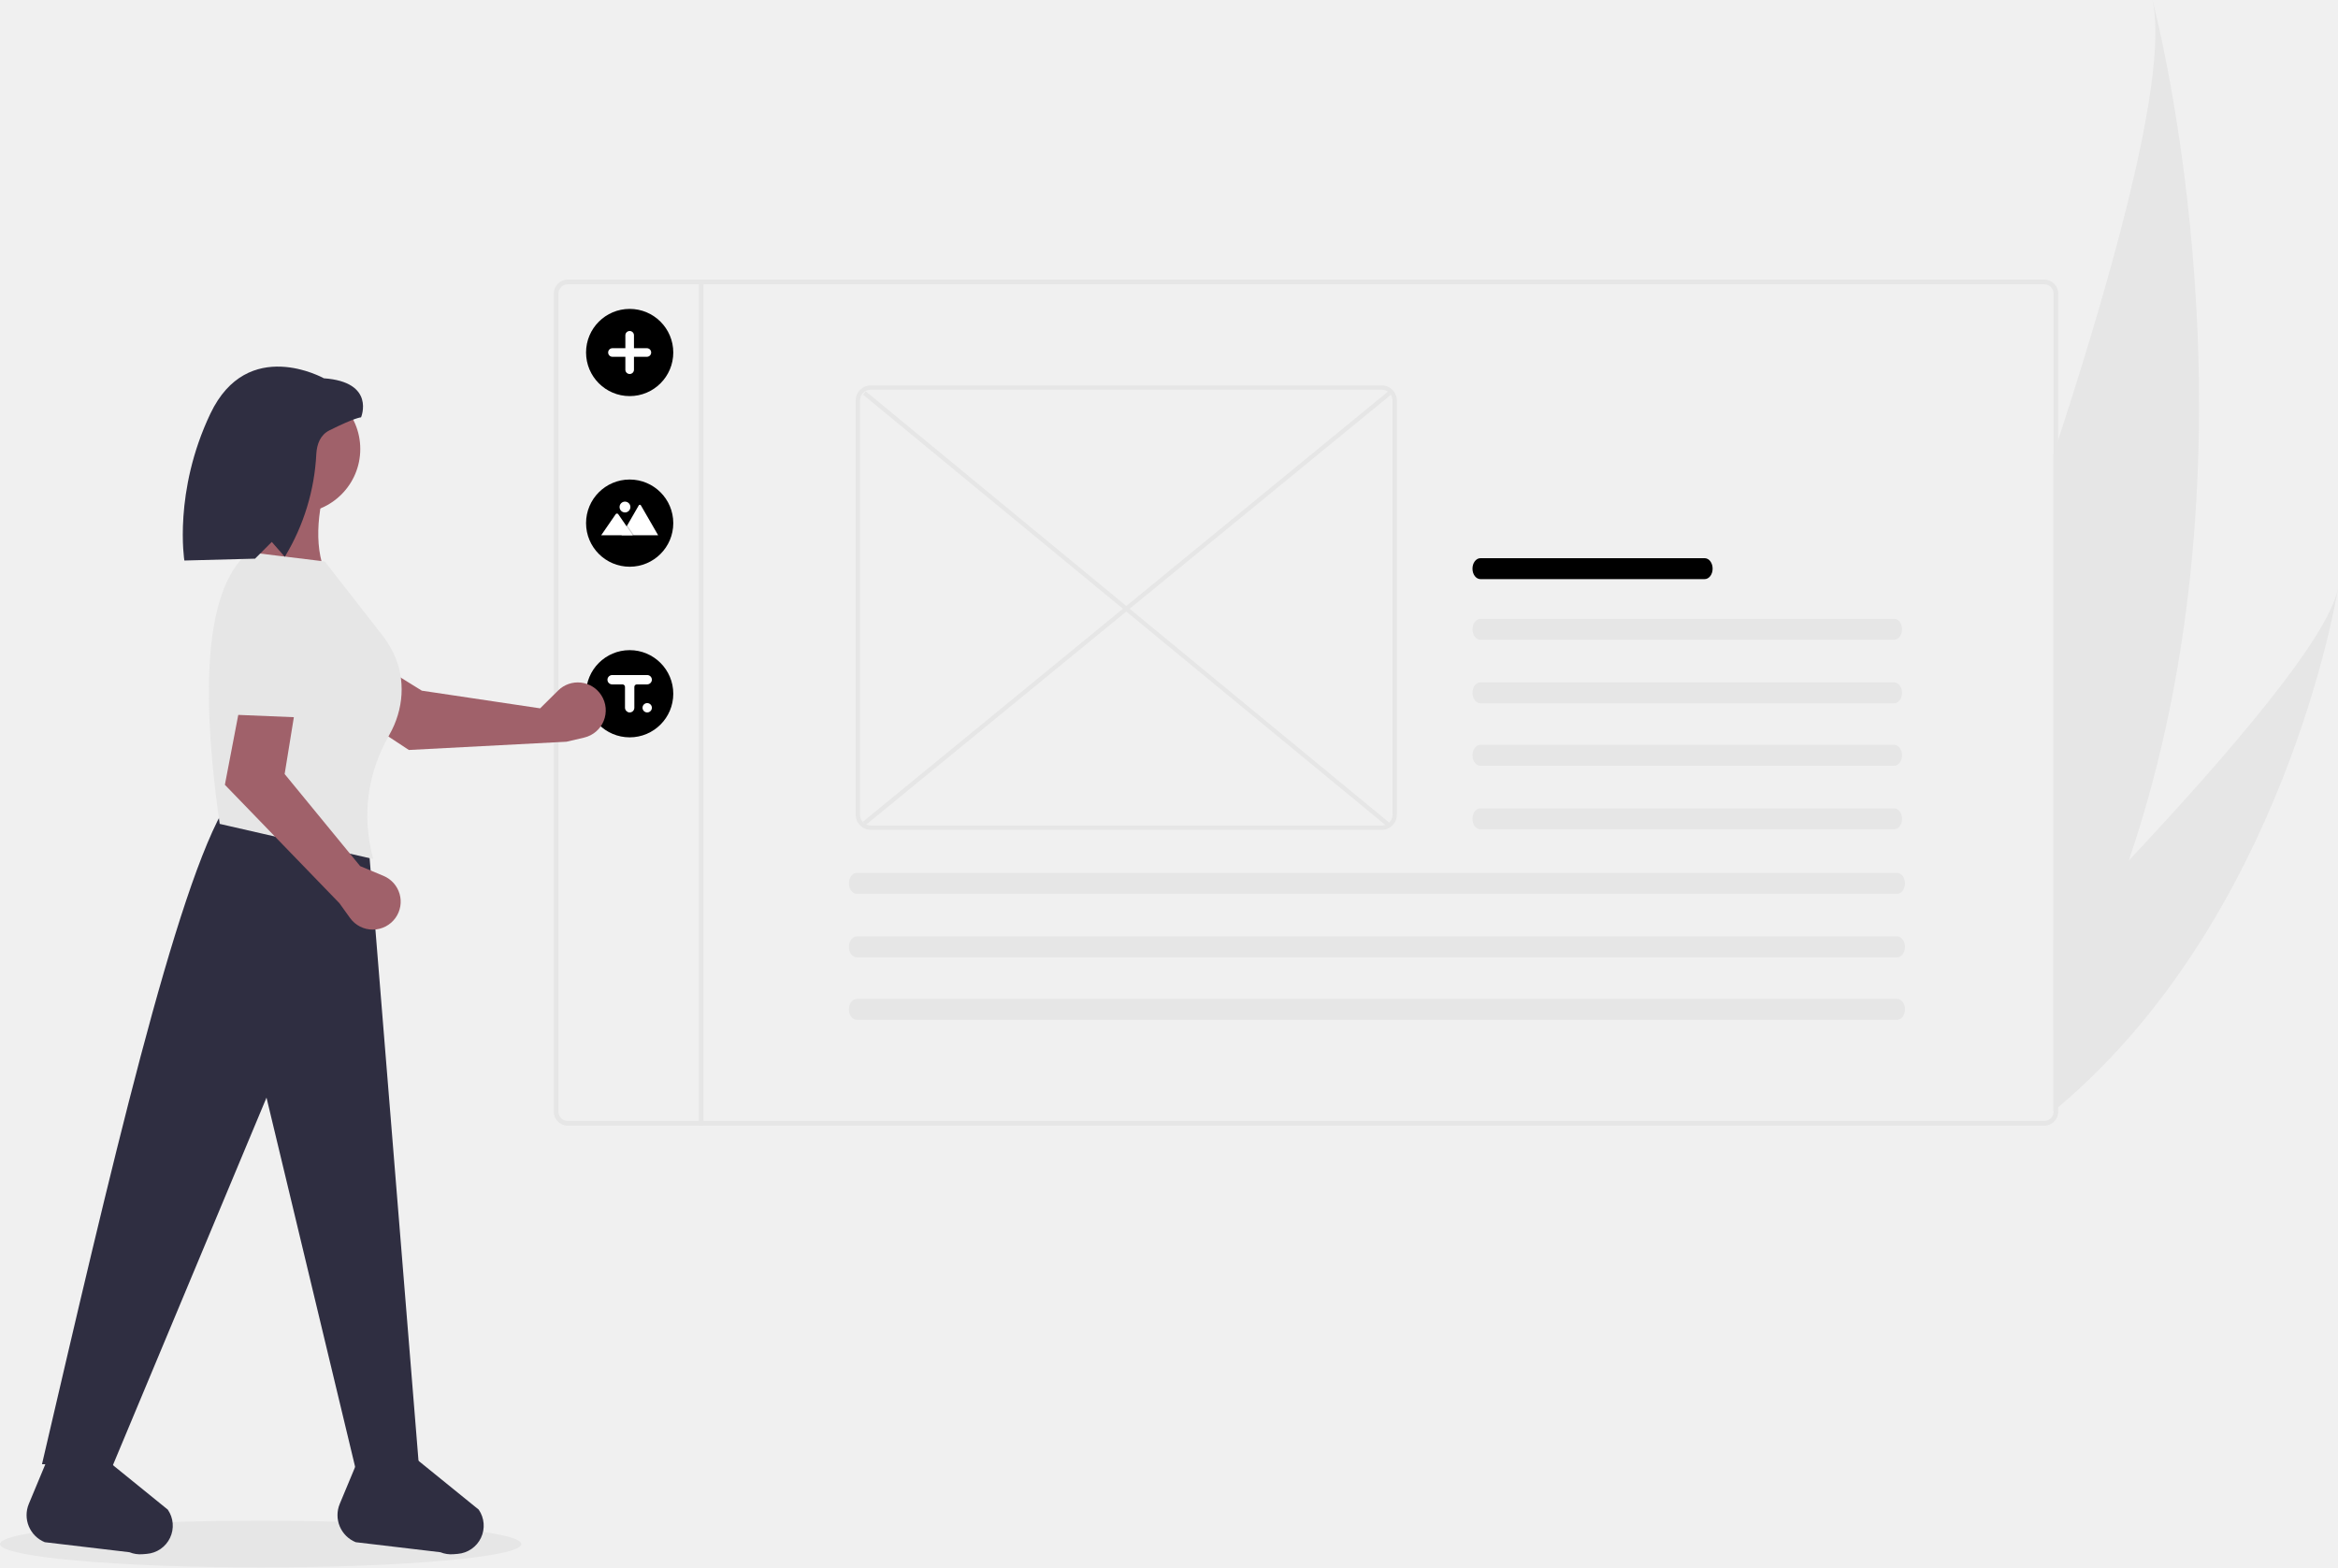
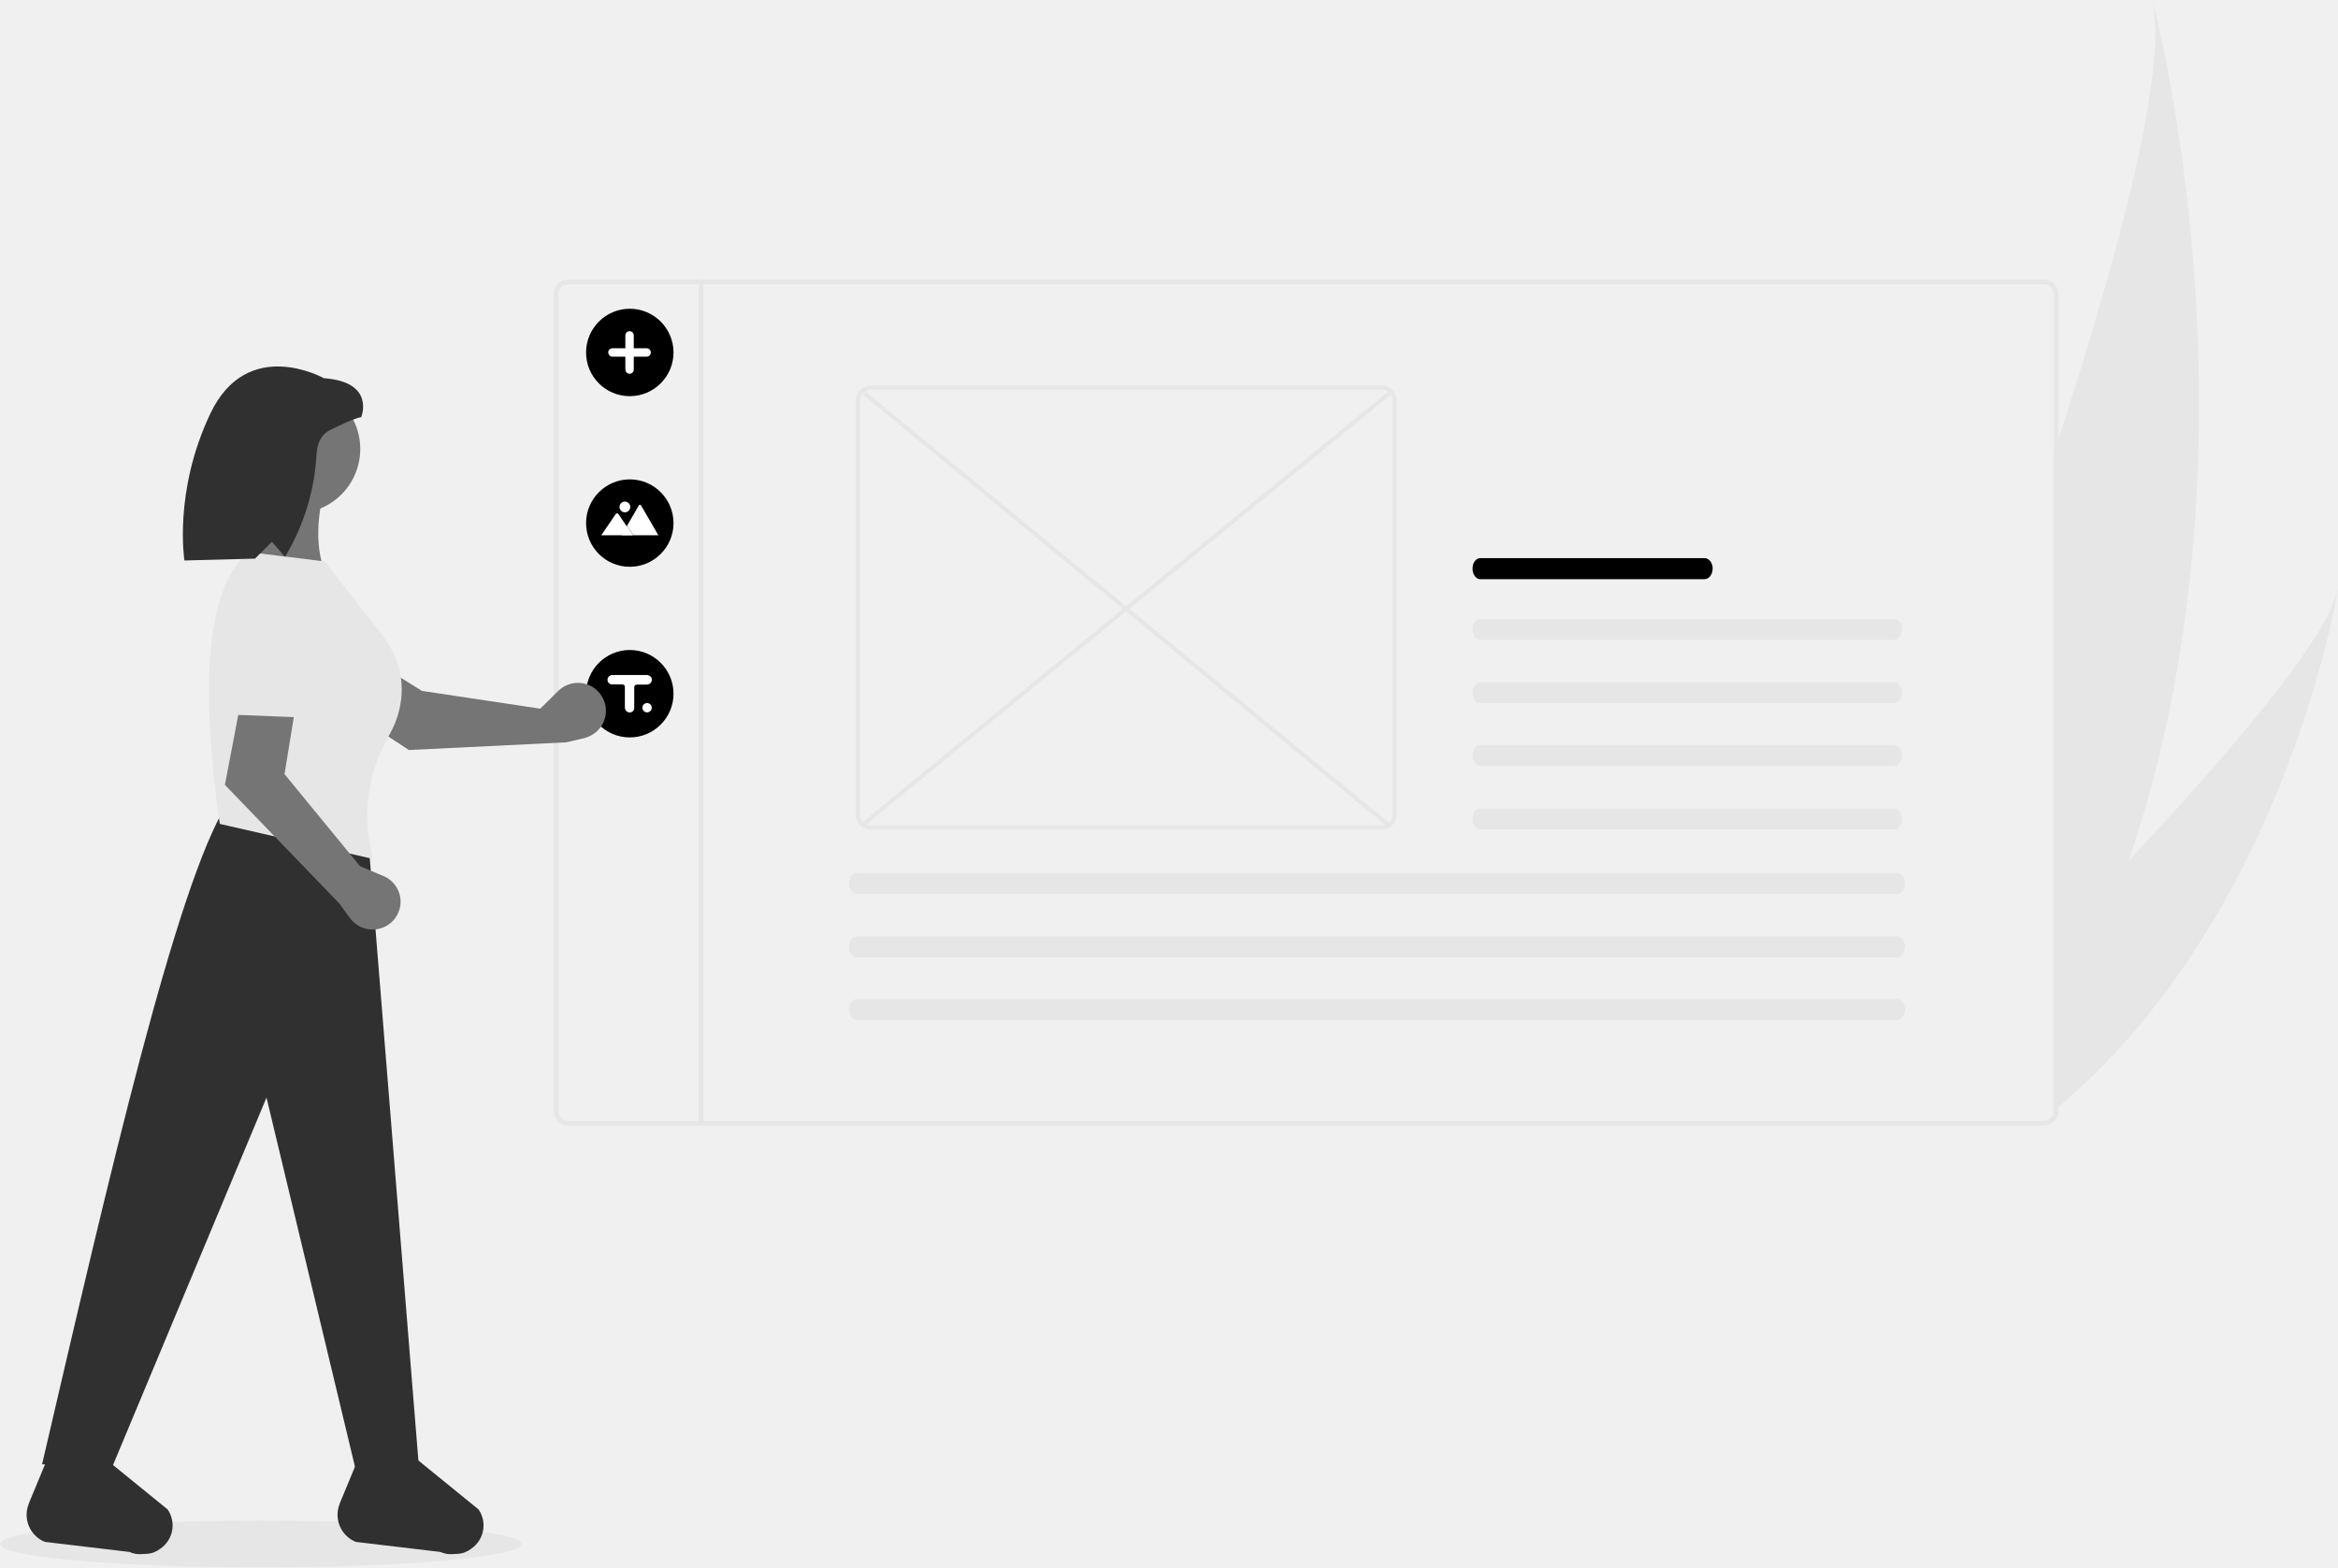
- <svg xmlns="http://www.w3.org/2000/svg" id="b8a77818-6ab0-46b3-bde5-d559b2498a42" data-name="Layer 1" width="1000.1" height="670.62" viewBox="0 0 1000.1 670.62">
-   <path d="M1010.56,482.85a455.603,455.603,0,0,1-30.18,69.41c-.66,1.22-1.33,2.44-2,3.66V309c.67-2.04,1.34-4.07,2-6.11,26.91-82.58,46.9-159.04,40.29-188.2C1022.61,122.03,1070.48,307.39,1010.56,482.85Z" transform="translate(-99.95001 -114.69)" fill="#e6e6e6" />
-   <path d="M1100.05,366.48c-.74,4.64-23.65,140.99-119.67,221.94-.66.57-1.33,1.12-2,1.67V516.41c.66-.68,1.33-1.36,2-2.05,9.84-10.1,20.05-20.73,30.18-31.51C1053.99,436.58,1095.85,387.57,1100.05,366.48Z" transform="translate(-99.95001 -114.69)" fill="#e6e6e6" />
-   <ellipse cx="111.5" cy="660.62" rx="111.5" ry="10" fill="#e6e6e6" />
-   <path d="M974.38,234.31H342.83a5.998,5.998,0,0,0-6,6v350a5.998,5.998,0,0,0,6,6H974.38a5.998,5.998,0,0,0,6-6v-350A5.998,5.998,0,0,0,974.38,234.31Zm4,356a3.999,3.999,0,0,1-4,4H342.83a3.999,3.999,0,0,1-4-4v-350a3.999,3.999,0,0,1,4-4H974.38a3.999,3.999,0,0,1,4,4Z" transform="translate(-99.95001 -114.69)" fill="#e6e6e6" />
-   <rect x="298.89" y="119.62" width="2" height="362" fill="#e6e6e6" />
-   <path d="M350.641,265.508a18.654,18.654,0,1,1,18.654,18.654A18.675,18.675,0,0,1,350.641,265.508Z" transform="translate(-99.95001 -114.69)" fill="#000000" />
-   <path d="M350.641,338.508a18.654,18.654,0,1,1,18.654,18.654A18.675,18.675,0,0,1,350.641,338.508Z" transform="translate(-99.95001 -114.69)" fill="#000000" />
-   <path d="M350.641,411.508a18.654,18.654,0,1,1,18.654,18.654A18.675,18.675,0,0,1,350.641,411.508Z" transform="translate(-99.95001 -114.69)" fill="#000000" />
-   <path d="M361.935,263.668h5.52v-5.52a1.84,1.84,0,1,1,3.68,0v5.52h5.52a1.84,1.84,0,0,1,0,3.68h-5.52v5.52a1.84,1.84,0,0,1-3.68,0V267.348h-5.52a1.84,1.84,0,1,1,0-3.68Z" transform="translate(-99.95001 -114.69)" fill="#fff" />
-   <path d="M365.806,343.706h15.617a.318.318,0,0,0,.058-.005l-7.386-12.794a.517.517,0,0,0-.9,0l-4.957,8.586-.237.411Z" transform="translate(-99.95001 -114.69)" fill="#fff" />
-   <polygon points="265.856 229.016 271.188 229.016 268.57 225.214 268.382 224.94 268.288 224.803 268.05 225.214 265.856 229.016" opacity="0.2" style="isolation:isolate" />
-   <path d="M357.11,343.706h13.508l-2.618-3.802-.188-.274-3.411-4.955a.69.69,0,0,0-1.024-.061.615.615,0,0,0-.049.061Z" transform="translate(-99.95001 -114.69)" fill="#fff" />
-   <circle cx="267.341" cy="216.934" r="2.314" fill="#fff" />
-   <rect x="436.771" y="373.998" width="290.485" height="1.837" transform="translate(-205.7421 339.1264) rotate(-39.33239)" fill="#e6e6e6" />
-   <rect x="581.096" y="229.841" width="1.837" height="291.069" transform="translate(-177.7555 471.126) rotate(-50.50975)" fill="#e6e6e6" />
-   <path d="M691.032,279.588H472.415a6.437,6.437,0,0,0-6.43,6.43V463.299a6.438,6.438,0,0,0,6.43,6.43H691.032a6.437,6.437,0,0,0,6.43-6.43V286.018a6.437,6.437,0,0,0-6.43-6.43ZM472.415,467.892a4.598,4.598,0,0,1-4.593-4.593V286.018a4.598,4.598,0,0,1,4.593-4.593H691.032a4.598,4.598,0,0,1,4.593,4.593V463.299a4.598,4.598,0,0,1-4.593,4.593Z" transform="translate(-99.95001 -114.69)" fill="#e6e6e6" />
-   <g id="b7202e77-47b3-4d88-8d2a-2206841e46b2" data-name="Path 40">
-     <path d="M733.164,379.455c-1.88.041-3.38,2.078-3.349,4.551.03,2.416,1.512,4.365,3.349,4.404H910.11c1.88.041,3.43-1.931,3.461-4.404s-1.469-4.511-3.349-4.551q-.056-.001-.112,0Z" transform="translate(-99.95001 -114.69)" fill="#e6e6e6" />
+ <svg xmlns="http://www.w3.org/2000/svg" version="1.1" id="b8a77818-6ab0-46b3-bde5-d559b2498a42" x="0px" y="0px" viewBox="0 0 1000.1 670.6" style="enable-background:new 0 0 1000.1 670.6;" xml:space="preserve">
+   <style type="text/css">
+ 	.st0{fill:#E6E6E6;}
+ 	.st1{fill:#FFFFFF;}
+ 	.st2{opacity:0.2;enable-background:new    ;}
+ 	.st3{fill:#303030;}
+ 	.st4{fill:#757575;}
+ </style>
+   <path class="st0" d="M910.6,368.2c-8.1,23.9-18.2,47.2-30.2,69.4c-0.7,1.2-1.3,2.4-2,3.7V194.3c0.7-2,1.3-4.1,2-6.1  c26.9-82.6,46.9-159,40.3-188.2C922.7,7.3,970.5,192.7,910.6,368.2z" />
+   <path class="st0" d="M1000.1,251.8c-0.7,4.6-23.7,141-119.7,221.9c-0.7,0.6-1.3,1.1-2,1.7v-73.7c0.7-0.7,1.3-1.4,2-2  c9.8-10.1,20-20.7,30.2-31.5C954,321.9,995.9,272.9,1000.1,251.8z" />
+   <ellipse class="st0" cx="111.5" cy="660.6" rx="111.5" ry="10" />
+   <path class="st0" d="M874.4,119.6H242.9c-3.3,0-6,2.7-6,6c0,0,0,0,0,0v350c0,3.3,2.7,6,6,6c0,0,0,0,0,0h631.6c3.3,0,6-2.7,6-6  c0,0,0,0,0,0v-350C880.4,122.3,877.7,119.6,874.4,119.6C874.4,119.6,874.4,119.6,874.4,119.6z M878.4,475.6c0,2.2-1.8,4-4,4  c0,0,0,0,0,0H242.9c-2.2,0-4-1.8-4-4c0,0,0,0,0,0v-350c0-2.2,1.8-4,4-4c0,0,0,0,0,0h631.6c2.2,0,4,1.8,4,4c0,0,0,0,0,0V475.6z" />
+   <rect x="298.9" y="119.6" class="st0" width="2" height="362" />
+   <path d="M250.7,150.8c0-10.3,8.4-18.7,18.7-18.7s18.7,8.4,18.7,18.7c0,10.3-8.4,18.7-18.7,18.7l0,0  C259,169.5,250.7,161.1,250.7,150.8z" />
+   <path d="M250.7,223.8c0-10.3,8.4-18.7,18.7-18.7s18.7,8.4,18.7,18.7s-8.4,18.7-18.7,18.7l0,0C259,242.5,250.7,234.1,250.7,223.8z" />
+   <path d="M250.7,296.8c0-10.3,8.4-18.7,18.7-18.7s18.7,8.4,18.7,18.7s-8.4,18.7-18.7,18.7l0,0C259,315.5,250.7,307.1,250.7,296.8z" />
+   <path class="st1" d="M262,149h5.5v-5.5c0-1,0.8-1.8,1.8-1.8c1,0,1.8,0.8,1.8,1.8c0,0,0,0,0,0v5.5h5.5c1,0,1.8,0.8,1.8,1.8  c0,1-0.8,1.8-1.8,1.8h-5.5v5.5c0,1-0.8,1.8-1.8,1.8c-1,0-1.8-0.8-1.8-1.8v-5.5H262c-1,0-1.8-0.8-1.8-1.8  C260.1,149.8,261,149,262,149L262,149z" />
+   <path class="st1" d="M265.9,229h15.6c0,0,0,0,0.1,0l-7.4-12.8c-0.1-0.2-0.5-0.3-0.7-0.2c-0.1,0-0.1,0.1-0.2,0.2l-5,8.6l-0.2,0.4  L265.9,229z" />
+   <polygon class="st2" points="265.9,229 271.2,229 268.6,225.2 268.4,224.9 268.3,224.8 268,225.2 " />
+   <path class="st1" d="M257.2,229h13.5l-2.6-3.8l-0.2-0.3l-3.4-5c-0.2-0.3-0.7-0.3-1-0.1c0,0,0,0-0.1,0c0,0,0,0,0,0.1L257.2,229z" />
+   <circle class="st1" cx="267.3" cy="216.9" r="2.3" />
+   <rect x="336.8" y="259.3" transform="matrix(0.7735 -0.6338 0.6338 0.7735 -55.7399 364.4869)" class="st0" width="290.5" height="1.8" />
+   <rect x="481.1" y="115.2" transform="matrix(0.6359 -0.7717 0.7717 0.6359 -25.6826 466.928)" class="st0" width="1.8" height="291.1" />
+   <path class="st0" d="M591.1,164.9H372.5c-3.5,0-6.4,2.9-6.4,6.4v177.3c0,3.5,2.9,6.4,6.4,6.4h218.6c3.5,0,6.4-2.9,6.4-6.4V171.3  C597.5,167.8,594.6,164.9,591.1,164.9z M372.5,353.2c-2.5,0-4.6-2.1-4.6-4.6V171.3c0-2.5,2.1-4.6,4.6-4.6h218.6  c2.5,0,4.6,2.1,4.6,4.6v177.3c0,2.5-2.1,4.6-4.6,4.6H372.5z" />
+   <g id="b7202e77-47b3-4d88-8d2a-2206841e46b2">
+     <path class="st0" d="M633.2,264.8c-1.9,0-3.4,2.1-3.3,4.6c0,2.4,1.5,4.4,3.3,4.4h176.9c1.9,0,3.4-1.9,3.5-4.4s-1.5-4.5-3.3-4.6   c0,0-0.1,0-0.1,0H633.2z" />
  </g>
-   <path id="bfc1215b-6465-4563-8feb-7e589d2c97b6" data-name="Path 40" d="M733.164,353.512c-1.88.041-3.38,2.078-3.349,4.551.03,2.416,1.512,4.365,3.349,4.404h95.916c1.88.041,3.43-1.931,3.461-4.404s-1.469-4.511-3.349-4.551q-.056-.001-.112,0Z" transform="translate(-99.95001 -114.69)" fill="#000000" />
-   <g id="e482ad8c-5b59-4aa3-8d0a-acebf632571d" data-name="Path 40">
-     <path d="M733.164,406.634c-1.88.041-3.38,2.078-3.349,4.551.03,2.416,1.512,4.365,3.349,4.404H910.11c1.88.041,3.43-1.931,3.461-4.404s-1.469-4.511-3.349-4.551q-.056-.001-.112,0Z" transform="translate(-99.95001 -114.69)" fill="#e6e6e6" />
+   <path id="bfc1215b-6465-4563-8feb-7e589d2c97b6" d="M633.2,238.8c-1.9,0-3.4,2.1-3.3,4.6c0,2.4,1.5,4.4,3.3,4.4h95.9  c1.9,0,3.4-1.9,3.5-4.4s-1.5-4.5-3.3-4.6c0,0-0.1,0-0.1,0H633.2z" />
+   <g id="e482ad8c-5b59-4aa3-8d0a-acebf632571d">
+     <path class="st0" d="M633.2,291.9c-1.9,0-3.4,2.1-3.3,4.6c0,2.4,1.5,4.4,3.3,4.4h176.9c1.9,0,3.4-1.9,3.5-4.4s-1.5-4.5-3.3-4.6   c0,0-0.1,0-0.1,0H633.2z" />
  </g>
-   <g id="a4240805-a668-4077-939e-34c0ef9642f4" data-name="Path 40">
-     <path d="M733.164,433.375c-1.88.041-3.38,2.078-3.349,4.551.03,2.416,1.512,4.365,3.349,4.404H910.11c1.88.041,3.43-1.931,3.461-4.404s-1.469-4.511-3.349-4.551q-.056-.001-.112,0Z" transform="translate(-99.95001 -114.69)" fill="#e6e6e6" />
+   <g id="a4240805-a668-4077-939e-34c0ef9642f4">
+     <path class="st0" d="M633.2,318.7c-1.9,0-3.4,2.1-3.3,4.6c0,2.4,1.5,4.4,3.3,4.4h176.9c1.9,0,3.4-1.9,3.5-4.4s-1.5-4.5-3.3-4.6   c0,0-0.1,0-0.1,0H633.2z" />
  </g>
-   <g id="ecd3311d-200b-4df1-9e16-2b2cfcf2d576" data-name="Path 40">
-     <path d="M733.164,460.554c-1.88.041-3.38,2.078-3.349,4.551.03,2.416,1.512,4.365,3.349,4.404H910.11c1.88.041,3.43-1.931,3.461-4.404s-1.469-4.511-3.349-4.551q-.056-.001-.112,0Z" transform="translate(-99.95001 -114.69)" fill="#e6e6e6" />
+   <g id="ecd3311d-200b-4df1-9e16-2b2cfcf2d576">
+     <path class="st0" d="M633.2,345.9c-1.9,0-3.4,2.1-3.3,4.6c0,2.4,1.5,4.4,3.3,4.4h176.9c1.9,0,3.4-1.9,3.5-4.4s-1.5-4.5-3.3-4.6   c0,0-0.1,0-0.1,0H633.2z" />
  </g>
-   <g id="b12ed9b2-cc32-4c4f-a9d5-2d1deb4d0e3e" data-name="Path 40">
-     <path d="M466.421,488.156c-1.88.041-3.38,2.078-3.349,4.551.03,2.416,1.512,4.365,3.349,4.404H911.367c1.88.041,3.43-1.931,3.461-4.404s-1.469-4.511-3.349-4.551q-.056-.001-.112,0Z" transform="translate(-99.95001 -114.69)" fill="#e6e6e6" />
+   <g id="b12ed9b2-cc32-4c4f-a9d5-2d1deb4d0e3e">
+     <path class="st0" d="M366.5,373.5c-1.9,0-3.4,2.1-3.3,4.6c0,2.4,1.5,4.4,3.3,4.4h444.9c1.9,0,3.4-1.9,3.5-4.4s-1.5-4.5-3.3-4.6   c0,0-0.1,0-0.1,0H366.5z" />
  </g>
-   <g id="e10bb4bc-6df1-41b6-ac46-84090840b498" data-name="Path 40">
-     <path d="M466.421,515.335c-1.88.041-3.38,2.078-3.349,4.551.03,2.416,1.512,4.365,3.349,4.404H911.367c1.88.041,3.43-1.931,3.461-4.404s-1.469-4.511-3.349-4.551q-.056-.001-.112,0Z" transform="translate(-99.95001 -114.69)" fill="#e6e6e6" />
+   <g id="e10bb4bc-6df1-41b6-ac46-84090840b498">
+     <path class="st0" d="M366.5,400.6c-1.9,0-3.4,2.1-3.3,4.6c0,2.4,1.5,4.4,3.3,4.4h444.9c1.9,0,3.4-1.9,3.5-4.4s-1.5-4.5-3.3-4.6   c0,0-0.1,0-0.1,0H366.5z" />
  </g>
-   <g id="e3c0a870-6a35-4470-a43f-0902a465f5fb" data-name="Path 40">
-     <path d="M466.421,542.076c-1.88.041-3.38,2.078-3.349,4.551.03,2.416,1.512,4.365,3.349,4.404H911.367c1.88.041,3.43-1.931,3.461-4.404s-1.469-4.511-3.349-4.551q-.056-.001-.112,0Z" transform="translate(-99.95001 -114.69)" fill="#e6e6e6" />
+   <g id="e3c0a870-6a35-4470-a43f-0902a465f5fb">
+     <path class="st0" d="M366.5,427.4c-1.9,0-3.4,2.1-3.3,4.6c0,2.4,1.5,4.4,3.3,4.4h444.9c1.9,0,3.4-1.9,3.5-4.4s-1.5-4.5-3.3-4.6   c0,0-0.1,0-0.1,0H366.5z" />
  </g>
-   <path d="M279.498,746.22l-26.896-.845L213.95,584.31,148.021,742.09l-30.108-.946c28.624-122.863,57.423-247.99,79.198-282.708l60.467,17.504Z" transform="translate(-99.95001 -114.69)" fill="#2f2e41" />
-   <path d="M162.725,779.514l-1.867.149a12.101,12.101,0,0,1-5.524-.853L119.11,774.517a12.504,12.504,0,0,1-6.831-16.392L120.118,739.31h25.38L171.716,760.573A12.101,12.101,0,0,1,162.725,779.514Z" transform="translate(-99.95001 -114.69)" fill="#2f2e41" />
-   <path d="M295.725,779.514l-1.867.149a12.101,12.101,0,0,1-5.524-.853L252.11,774.517a12.504,12.504,0,0,1-6.831-16.392L253.118,739.31h25.38L304.716,760.573A12.101,12.101,0,0,1,295.725,779.514Z" transform="translate(-99.95001 -114.69)" fill="#2f2e41" />
-   <path d="M274.841,435.568l-47.526-31.327,21.969-13.304,31.11,19.254,50.605,7.562,7.693-7.627a11.958,11.958,0,0,1,18.501,2.061l0,0a11.958,11.958,0,0,1-7.359,18.075l-7.592,1.775Z" transform="translate(-99.95001 -114.69)" fill="#a0616a" />
-   <path d="M227.557,412.826c-5.308-10.982-14.546-19.989-27.097-27.331l24.669-24.736c11.871,6.693,22.288,17.402,31.97,30.143Z" transform="translate(-99.95001 -114.69)" fill="#e6e6e6" />
-   <circle cx="126.63" cy="192.102" r="27.482" fill="#a0616a" />
-   <path d="M240.472,362.865l-35.007-8.752c3.127-8.935,1.958-22.355,0-36.599h35.007C235.375,334.138,233.923,350.083,240.472,362.865Z" transform="translate(-99.95001 -114.69)" fill="#a0616a" />
-   <path d="M259.567,482.208l-65.639-15.021c-6.94-48.37-8.417-98.855,12.332-116.257l32.621,3.978,24.589,31.538a42.704,42.704,0,0,1,4.861,7.861c5.287,11.074,4.286,24.024-1.789,34.687C257.312,445.199,254.492,462.827,259.567,482.208Z" transform="translate(-99.95001 -114.69)" fill="#e6e6e6" />
-   <path d="M196.144,450.462l10.706-55.906,20.711,15.187-5.852,36.115,32.301,39.396,9.994,4.18a11.958,11.958,0,0,1,5.192,17.876l0,0a11.958,11.958,0,0,1-19.515.135l-4.551-6.331Z" transform="translate(-99.95001 -114.69)" fill="#a0616a" />
-   <path d="M236.623,383.471c-4.498,11.338-4.883,24.235-1.8,38.445L199.918,420.479c-3.101-13.27-2.26-28.187.575-43.936Z" transform="translate(-99.95001 -114.69)" fill="#e6e6e6" />
-   <path d="M238.483,276.539S205.863,258.24,189.95,291.656s-11.139,62.854-11.139,62.854L209.045,353.715l7.161-7.161,5.569,6.365.085-.137A93.839,93.839,0,0,0,235.256,308.904c.253-4.242,1.715-8.138,5.614-10.087,11.139-5.569,13.526-5.569,13.526-5.569S260.761,278.131,238.483,276.539Z" transform="translate(-99.95001 -114.69)" fill="#2f2e41" />
-   <path d="M376.796,403.508h-14.893a2.074,2.074,0,0,0-2.08,1.664,2.001,2.001,0,0,0,1.973,2.336h4.431a1.069,1.069,0,0,1,1.069,1.069v8.824a2.074,2.074,0,0,0,1.664,2.08,2.001,2.001,0,0,0,2.336-1.973v-8.931a1.069,1.069,0,0,1,1.069-1.069h4.324a2.074,2.074,0,0,0,2.08-1.664A2.001,2.001,0,0,0,376.796,403.508Z" transform="translate(-99.95001 -114.69)" fill="#fff" />
-   <circle cx="276.846" cy="302.818" r="2" fill="#fff" />
+   <path class="st3" d="M179.5,631.5l-26.9-0.8L114,469.6L48.1,627.4L18,626.5c28.6-122.9,57.4-248,79.2-282.7l60.5,17.5L179.5,631.5z" />
+   <path class="st3" d="M62.8,664.8l-1.9,0.1c-1.9,0.2-3.8-0.1-5.5-0.9l-36.2-4.3c-6.4-2.6-9.5-9.9-6.9-16.3c0,0,0-0.1,0-0.1l7.8-18.8  h25.4l26.2,21.3c3.8,5.5,2.4,13-3.1,16.8C66.9,663.9,64.9,664.7,62.8,664.8z" />
+   <path class="st3" d="M195.8,664.8l-1.9,0.1c-1.9,0.2-3.8-0.1-5.5-0.9l-36.2-4.3c-6.4-2.6-9.5-9.9-6.9-16.3c0,0,0-0.1,0-0.1l7.8-18.8  h25.4l26.2,21.3c3.8,5.5,2.4,13-3.1,16.8C199.9,663.9,197.9,664.7,195.8,664.8z" />
+   <path class="st4" d="M174.9,320.9l-47.5-31.3l22-13.3l31.1,19.3l50.6,7.6l7.7-7.6c4.7-4.6,12.3-4.6,16.9,0.1c0.6,0.6,1.1,1.3,1.6,2  l0,0c3.6,5.6,1.9,13-3.7,16.5c-1.1,0.7-2.4,1.3-3.7,1.6l-7.6,1.8L174.9,320.9z" />
+   <path class="st0" d="M127.6,298.1c-5.3-11-14.5-20-27.1-27.3l24.7-24.7c11.9,6.7,22.3,17.4,32,30.1L127.6,298.1z" />
+   <circle class="st4" cx="126.6" cy="192.1" r="27.5" />
+   <path class="st4" d="M140.5,248.2l-35-8.8c3.1-8.9,2-22.4,0-36.6h35C135.4,219.4,134,235.4,140.5,248.2z" />
+   <path class="st0" d="M159.6,367.5l-65.6-15c-6.9-48.4-8.4-98.9,12.3-116.3l32.6,4l24.6,31.5c1.9,2.4,3.5,5.1,4.9,7.9  c5.3,11.1,4.3,24-1.8,34.7C157.4,330.5,154.5,348.1,159.6,367.5z" />
+   <path class="st4" d="M96.2,335.8l10.7-55.9l20.7,15.2l-5.9,36.1l32.3,39.4l10,4.2c6.1,2.5,9,9.6,6.4,15.6c-0.3,0.8-0.7,1.5-1.2,2.2  l0,0c-3.8,5.4-11.2,6.7-16.6,3c-1.1-0.8-2.1-1.7-2.9-2.8l-4.6-6.3L96.2,335.8z" />
+   <path class="st0" d="M136.7,268.8c-4.5,11.3-4.9,24.2-1.8,38.4l-34.9-1.4c-3.1-13.3-2.3-28.2,0.6-43.9L136.7,268.8z" />
+   <path class="st3" d="M138.5,161.8c0,0-32.6-18.3-48.5,15.1s-11.1,62.9-11.1,62.9l30.2-0.8l7.2-7.2l5.6,6.4l0.1-0.1  c8-13.3,12.6-28.4,13.4-43.9c0.3-4.2,1.7-8.1,5.6-10.1c11.1-5.6,13.5-5.6,13.5-5.6S160.8,163.4,138.5,161.8z" />
+   <path class="st1" d="M276.8,288.8H262c-1,0-1.9,0.7-2.1,1.7c-0.2,1.1,0.5,2.1,1.6,2.3c0.1,0,0.2,0,0.3,0h4.4c0.6,0,1.1,0.5,1.1,1.1  v8.8c0,1,0.7,1.9,1.7,2.1c1.1,0.2,2.1-0.5,2.3-1.6c0-0.1,0-0.2,0-0.3v-8.9c0-0.6,0.5-1.1,1.1-1.1h4.3c1,0,1.9-0.7,2.1-1.7  c0.2-1.1-0.5-2.1-1.6-2.3C277.1,288.8,277,288.8,276.8,288.8z" />
+   <circle class="st1" cx="276.8" cy="302.8" r="2" />
</svg>
